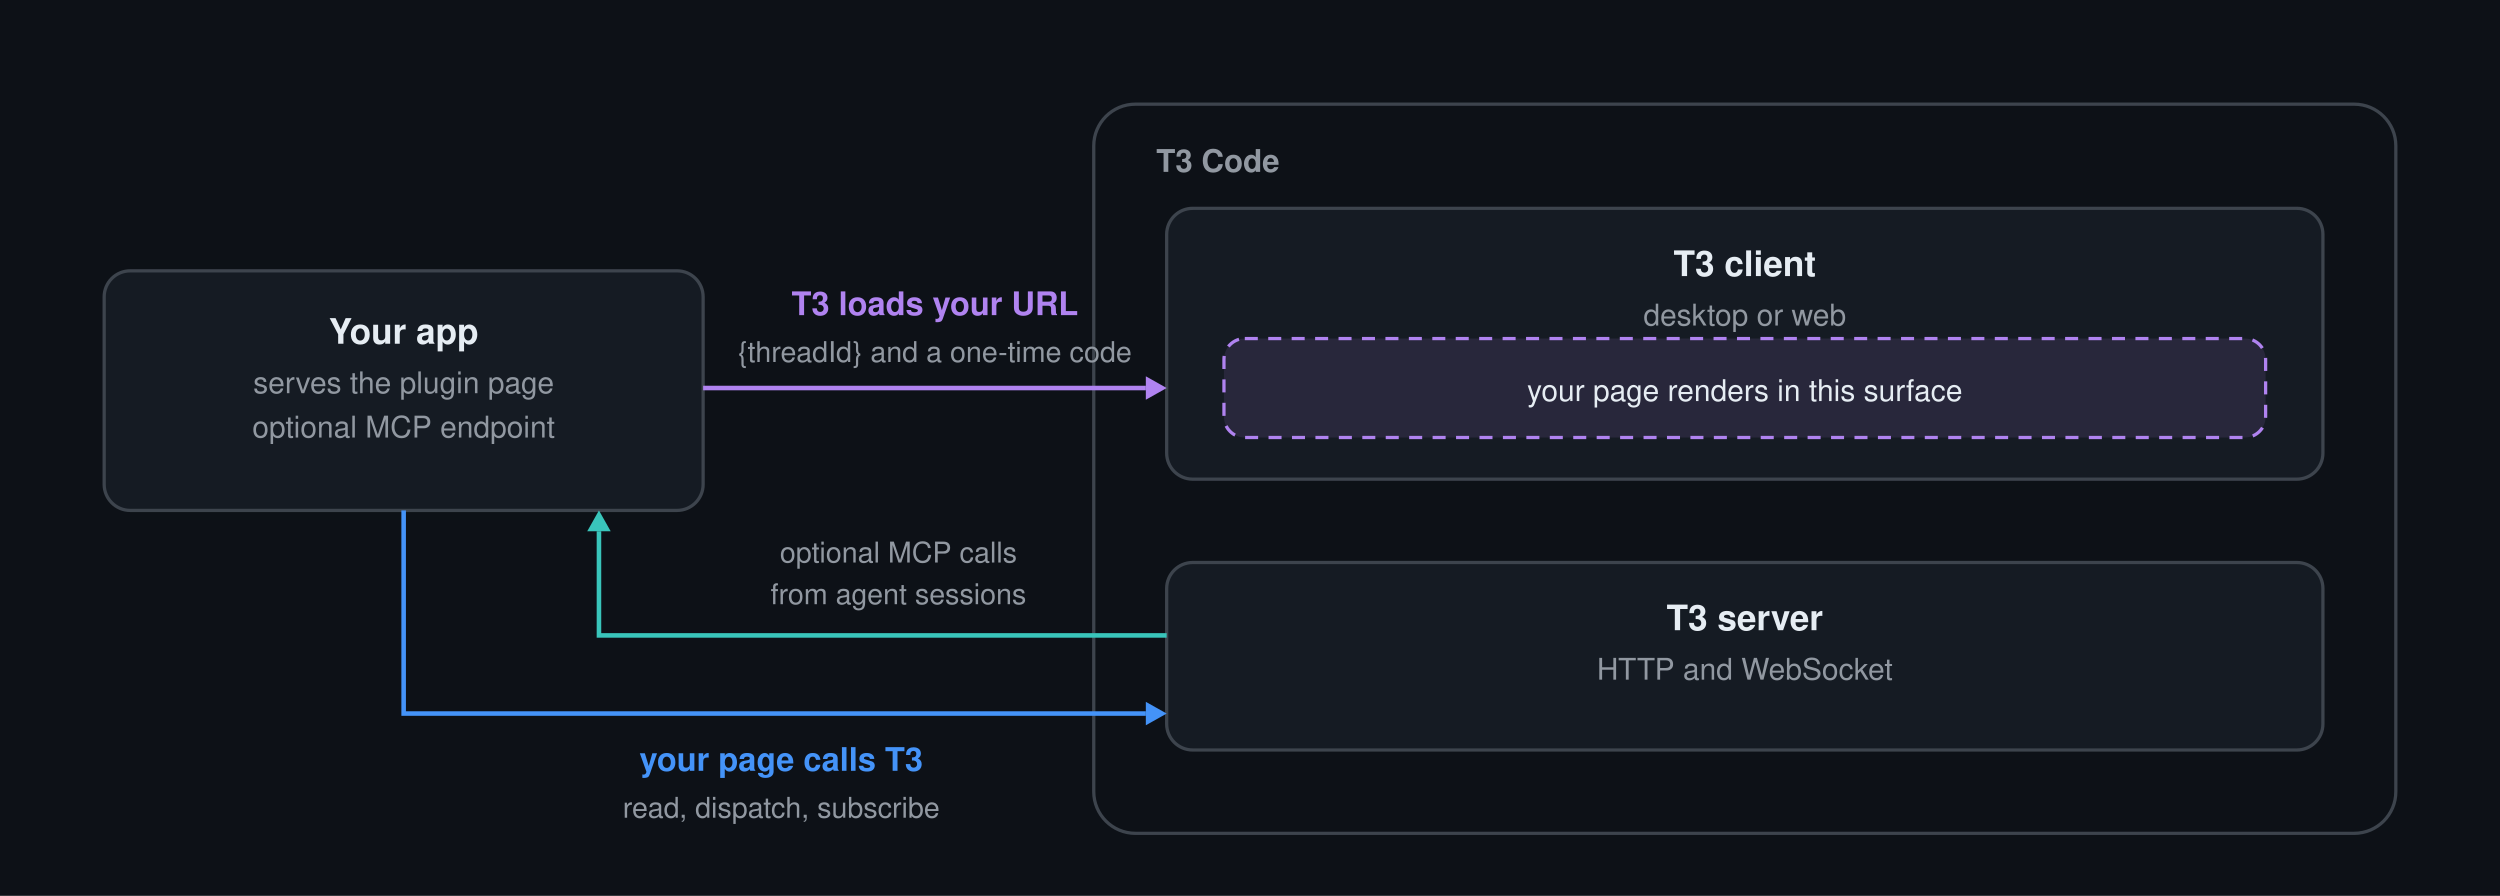
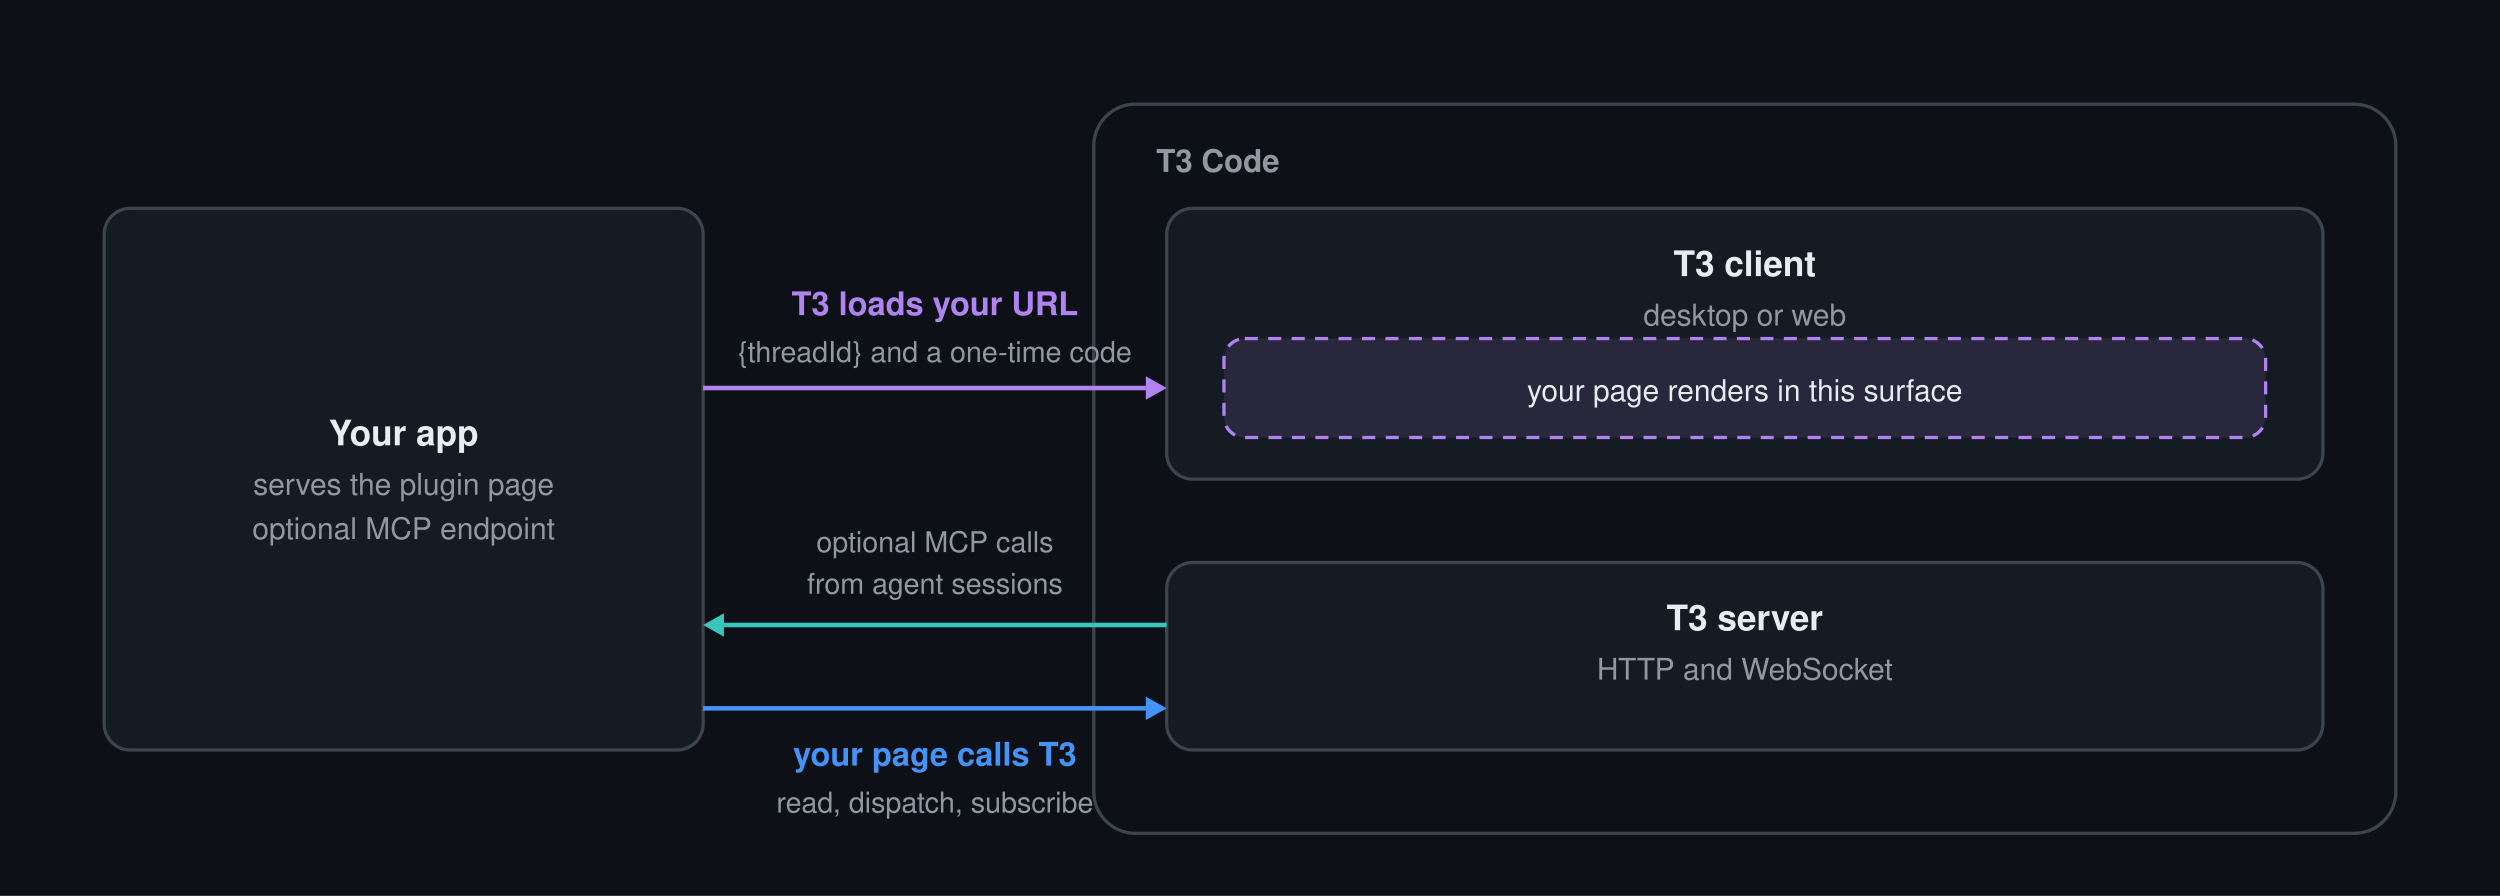
<svg xmlns="http://www.w3.org/2000/svg" viewBox="0 0 960 344" width="960" height="344" role="img">
  <rect width="960" height="344" fill="#0d1117" />
  <rect x="420" y="40" width="500" height="280" rx="16" fill="none" stroke="#3d444d" stroke-width="1.25" />
  <text x="444" y="66" font-family="-apple-system, BlinkMacSystemFont, 'Segoe UI', Helvetica, Arial, sans-serif" font-size="12" font-weight="700" fill="#9198a1">T3 Code</text>
  <rect x="448" y="80" width="444" height="104" rx="10" fill="#151b23" stroke="#3d444d" stroke-width="1.25" />
  <text x="670" y="106" text-anchor="middle" font-family="-apple-system, BlinkMacSystemFont, 'Segoe UI', Helvetica, Arial, sans-serif" font-size="13.5" font-weight="600" fill="#e6edf3">T3 client</text>
  <text x="670" y="125" text-anchor="middle" font-family="-apple-system, BlinkMacSystemFont, 'Segoe UI', Helvetica, Arial, sans-serif" font-size="11.5" fill="#9198a1">desktop or web</text>
  <rect x="470" y="130" width="400" height="38" rx="8" fill="#b083f0" fill-opacity="0.12" stroke="#b083f0" stroke-width="1.25" stroke-dasharray="5 4" />
  <text x="670" y="154" text-anchor="middle" font-family="-apple-system, BlinkMacSystemFont, 'Segoe UI', Helvetica, Arial, sans-serif" font-size="11.5" fill="#e6edf3">your page renders in this surface</text>
  <rect x="448" y="216" width="444" height="72" rx="10" fill="#151b23" stroke="#3d444d" stroke-width="1.25" />
  <text x="670" y="242" text-anchor="middle" font-family="-apple-system, BlinkMacSystemFont, 'Segoe UI', Helvetica, Arial, sans-serif" font-size="13.5" font-weight="600" fill="#e6edf3">T3 server</text>
  <text x="670" y="261" text-anchor="middle" font-family="-apple-system, BlinkMacSystemFont, 'Segoe UI', Helvetica, Arial, sans-serif" font-size="11.5" fill="#9198a1">HTTP and WebSocket</text>
-   <rect x="40" y="104" width="230" height="92" rx="10" fill="#151b23" stroke="#3d444d" stroke-width="1.25" />
-   <text x="155" y="132" text-anchor="middle" font-family="-apple-system, BlinkMacSystemFont, 'Segoe UI', Helvetica, Arial, sans-serif" font-size="13.5" font-weight="600" fill="#e6edf3">Your app</text>
-   <text x="155" y="151" text-anchor="middle" font-family="-apple-system, BlinkMacSystemFont, 'Segoe UI', Helvetica, Arial, sans-serif" font-size="11.5" fill="#9198a1">serves the plugin page</text>
-   <text x="155" y="168" text-anchor="middle" font-family="-apple-system, BlinkMacSystemFont, 'Segoe UI', Helvetica, Arial, sans-serif" font-size="11.5" fill="#9198a1">optional MCP endpoint</text>
+   <rect x="40" y="80" width="230" height="208" rx="10" fill="#151b23" stroke="#3d444d" stroke-width="1.25" />
+   <text x="155" y="171" text-anchor="middle" font-family="-apple-system, BlinkMacSystemFont, 'Segoe UI', Helvetica, Arial, sans-serif" font-size="13.5" font-weight="600" fill="#e6edf3">Your app</text>
+   <text x="155" y="190" text-anchor="middle" font-family="-apple-system, BlinkMacSystemFont, 'Segoe UI', Helvetica, Arial, sans-serif" font-size="11.5" fill="#9198a1">serves the plugin page</text>
+   <text x="155" y="207" text-anchor="middle" font-family="-apple-system, BlinkMacSystemFont, 'Segoe UI', Helvetica, Arial, sans-serif" font-size="11.5" fill="#9198a1">optional MCP endpoint</text>
  <line x1="270" y1="149" x2="440" y2="149" stroke="#b083f0" stroke-width="1.75" />
  <polygon points="448,149 440,144.5 440,153.5" fill="#b083f0" />
  <text x="359" y="121" text-anchor="middle" font-family="-apple-system, BlinkMacSystemFont, 'Segoe UI', Helvetica, Arial, sans-serif" font-size="12.5" font-weight="600" fill="#b083f0">T3 loads your URL</text>
  <text x="359" y="139" text-anchor="middle" font-family="-apple-system, BlinkMacSystemFont, 'Segoe UI', Helvetica, Arial, sans-serif" font-size="11" fill="#9198a1">{threadId} and a one-time code</text>
-   <polyline points="448,244 230,244 230,204" fill="none" stroke="#39c5bb" stroke-width="1.75" />
-   <polygon points="230,196 225.5,204 234.5,204" fill="#39c5bb" />
-   <text x="345" y="216" text-anchor="middle" font-family="-apple-system, BlinkMacSystemFont, 'Segoe UI', Helvetica, Arial, sans-serif" font-size="11" fill="#9198a1">optional MCP calls</text>
-   <text x="345" y="232" text-anchor="middle" font-family="-apple-system, BlinkMacSystemFont, 'Segoe UI', Helvetica, Arial, sans-serif" font-size="11" fill="#9198a1">from agent sessions</text>
-   <polyline points="155,196 155,274 440,274" fill="none" stroke="#4493f8" stroke-width="1.75" />
-   <polygon points="448,274 440,269.5 440,278.5" fill="#4493f8" />
-   <text x="300" y="296" text-anchor="middle" font-family="-apple-system, BlinkMacSystemFont, 'Segoe UI', Helvetica, Arial, sans-serif" font-size="12.5" font-weight="600" fill="#4493f8">your page calls T3</text>
-   <text x="300" y="314" text-anchor="middle" font-family="-apple-system, BlinkMacSystemFont, 'Segoe UI', Helvetica, Arial, sans-serif" font-size="11" fill="#9198a1">read, dispatch, subscribe</text>
+   <line x1="448" y1="240" x2="278" y2="240" stroke="#39c5bb" stroke-width="1.75" />
+   <polygon points="270,240 278,235.5 278,244.5" fill="#39c5bb" />
+   <text x="359" y="212" text-anchor="middle" font-family="-apple-system, BlinkMacSystemFont, 'Segoe UI', Helvetica, Arial, sans-serif" font-size="11" fill="#9198a1">optional MCP calls</text>
+   <text x="359" y="228" text-anchor="middle" font-family="-apple-system, BlinkMacSystemFont, 'Segoe UI', Helvetica, Arial, sans-serif" font-size="11" fill="#9198a1">from agent sessions</text>
+   <line x1="270" y1="272" x2="440" y2="272" stroke="#4493f8" stroke-width="1.75" />
+   <polygon points="448,272 440,267.5 440,276.5" fill="#4493f8" />
+   <text x="359" y="294" text-anchor="middle" font-family="-apple-system, BlinkMacSystemFont, 'Segoe UI', Helvetica, Arial, sans-serif" font-size="12.5" font-weight="600" fill="#4493f8">your page calls T3</text>
+   <text x="359" y="312" text-anchor="middle" font-family="-apple-system, BlinkMacSystemFont, 'Segoe UI', Helvetica, Arial, sans-serif" font-size="11" fill="#9198a1">read, dispatch, subscribe</text>
</svg>
